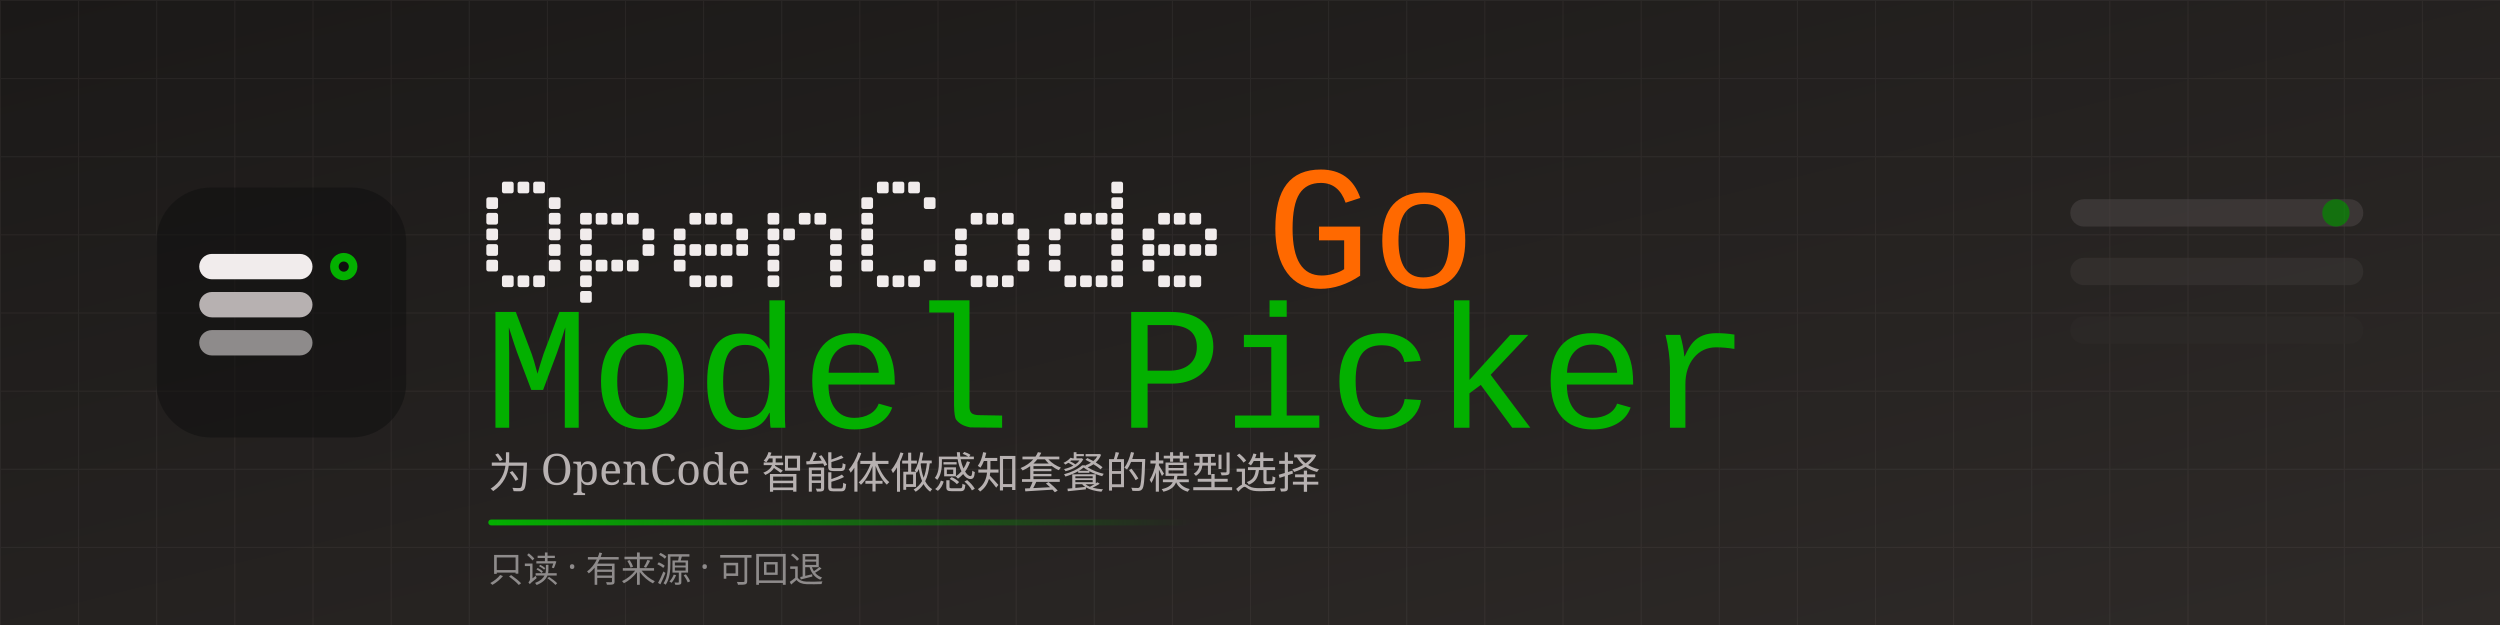
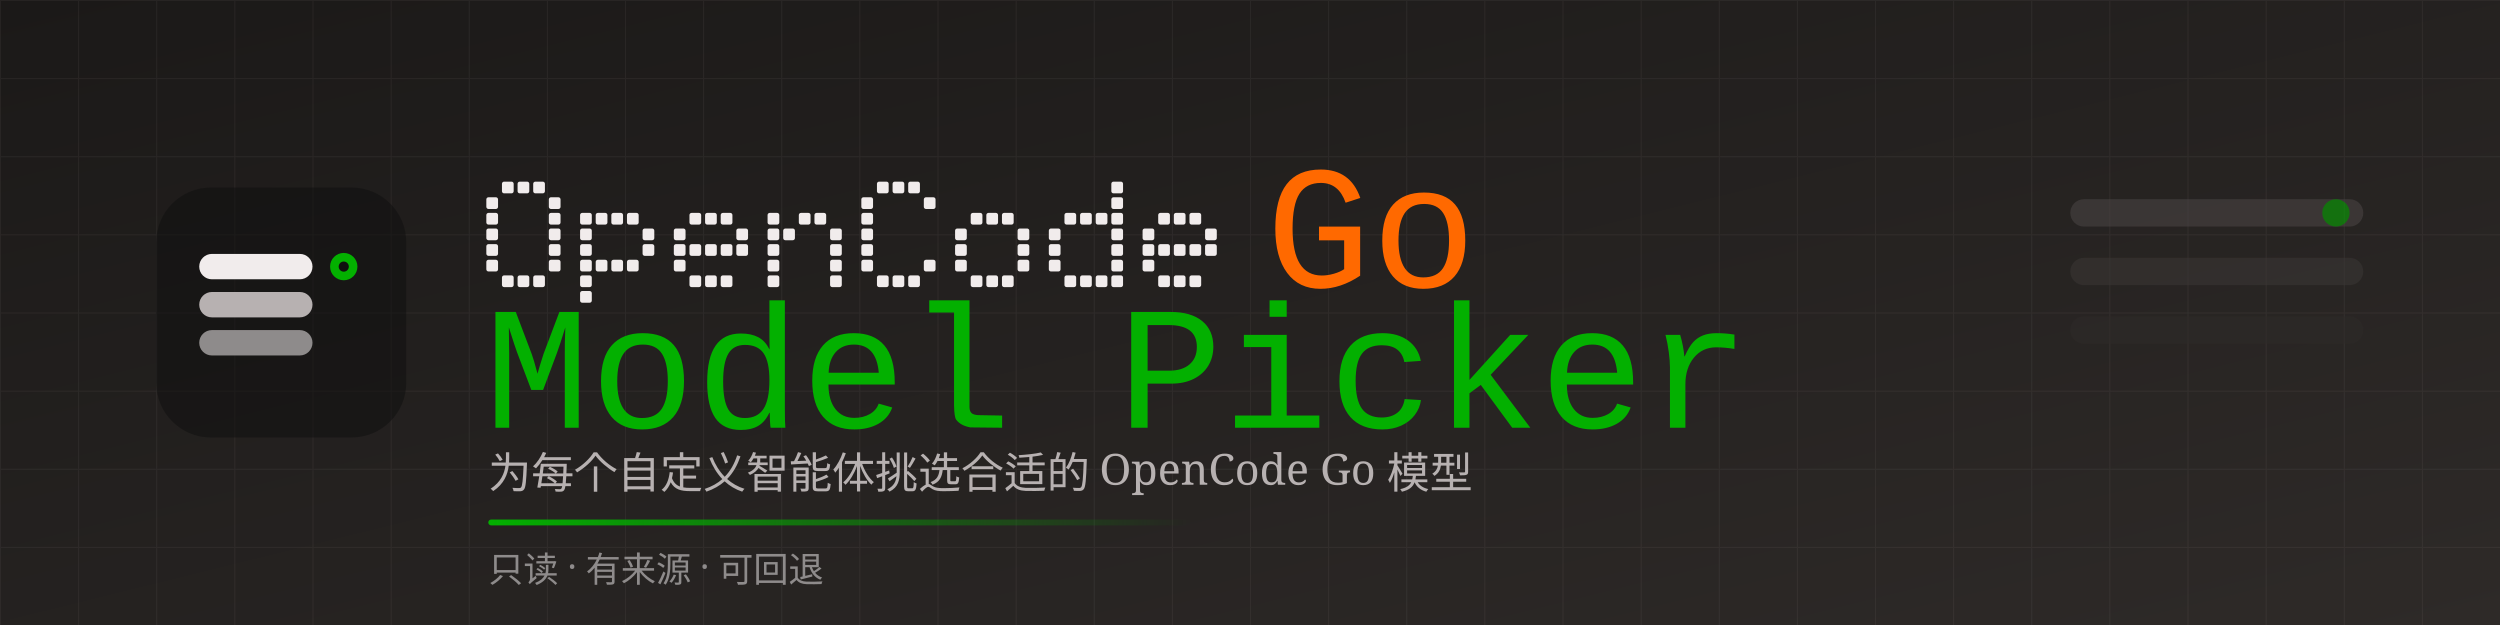
<svg xmlns="http://www.w3.org/2000/svg" width="1280" height="320" viewBox="0 0 1280 320" role="img" aria-label="OpenCode Go Model Picker banner">
  <defs>
    <linearGradient id="bg" x1="0" y1="0" x2="1" y2="1">
      <stop offset="0" stop-color="#1B1918" />
      <stop offset="1" stop-color="#2E2A28" />
    </linearGradient>
    <pattern id="grid" width="40" height="40" patternUnits="userSpaceOnUse">
      <path d="M40 0H0V40" fill="none" stroke="#F1ECEC" stroke-opacity="0.05" />
    </pattern>
    <linearGradient id="accent" x1="0" y1="0" x2="1" y2="0">
      <stop offset="0" stop-color="#03B000" />
      <stop offset="1" stop-color="#03B000" stop-opacity="0" />
    </linearGradient>
  </defs>
  <rect width="1280" height="320" fill="url(#bg)" />
  <rect width="1280" height="320" fill="url(#grid)" />
  <g transform="translate(80,96)">
    <rect x="0" y="0" width="128" height="128" rx="28" fill="#0F0E0E" fill-opacity="0.5" />
    <rect x="22" y="34" width="58" height="13" rx="6.5" fill="#F1ECEC" />
    <rect x="22" y="53.5" width="58" height="13" rx="6.5" fill="#B7B1B1" />
    <rect x="22" y="73" width="58" height="13" rx="6.5" fill="#8E8B8B" />
    <circle cx="96" cy="40.5" r="7" fill="#03B000" />
    <circle cx="96" cy="40.5" r="2.6" fill="#0F0E0E" />
  </g>
  <rect x="257" y="93" width="6" height="6" rx="1.1" fill="#F1ECEC" />
  <rect x="265" y="93" width="6" height="6" rx="1.1" fill="#F1ECEC" />
  <rect x="273" y="93" width="6" height="6" rx="1.1" fill="#F1ECEC" />
  <rect x="249" y="101" width="6" height="6" rx="1.1" fill="#F1ECEC" />
  <rect x="281" y="101" width="6" height="6" rx="1.1" fill="#F1ECEC" />
  <rect x="249" y="109" width="6" height="6" rx="1.1" fill="#F1ECEC" />
  <rect x="281" y="109" width="6" height="6" rx="1.1" fill="#F1ECEC" />
  <rect x="249" y="117" width="6" height="6" rx="1.1" fill="#F1ECEC" />
  <rect x="281" y="117" width="6" height="6" rx="1.1" fill="#F1ECEC" />
  <rect x="249" y="125" width="6" height="6" rx="1.1" fill="#F1ECEC" />
  <rect x="281" y="125" width="6" height="6" rx="1.1" fill="#F1ECEC" />
  <rect x="249" y="133" width="6" height="6" rx="1.1" fill="#F1ECEC" />
  <rect x="281" y="133" width="6" height="6" rx="1.1" fill="#F1ECEC" />
  <rect x="257" y="141" width="6" height="6" rx="1.1" fill="#F1ECEC" />
  <rect x="265" y="141" width="6" height="6" rx="1.1" fill="#F1ECEC" />
  <rect x="273" y="141" width="6" height="6" rx="1.1" fill="#F1ECEC" />
  <rect x="297" y="109" width="6" height="6" rx="1.1" fill="#F1ECEC" />
  <rect x="305" y="109" width="6" height="6" rx="1.1" fill="#F1ECEC" />
  <rect x="313" y="109" width="6" height="6" rx="1.1" fill="#F1ECEC" />
  <rect x="321" y="109" width="6" height="6" rx="1.1" fill="#F1ECEC" />
  <rect x="297" y="117" width="6" height="6" rx="1.1" fill="#F1ECEC" />
  <rect x="329" y="117" width="6" height="6" rx="1.1" fill="#F1ECEC" />
  <rect x="297" y="125" width="6" height="6" rx="1.1" fill="#F1ECEC" />
  <rect x="329" y="125" width="6" height="6" rx="1.1" fill="#F1ECEC" />
  <rect x="297" y="133" width="6" height="6" rx="1.1" fill="#F1ECEC" />
  <rect x="305" y="133" width="6" height="6" rx="1.1" fill="#F1ECEC" />
  <rect x="313" y="133" width="6" height="6" rx="1.1" fill="#F1ECEC" />
  <rect x="321" y="133" width="6" height="6" rx="1.1" fill="#F1ECEC" />
  <rect x="297" y="141" width="6" height="6" rx="1.1" fill="#F1ECEC" />
  <rect x="297" y="149" width="6" height="6" rx="1.1" fill="#F1ECEC" />
  <rect x="353" y="109" width="6" height="6" rx="1.1" fill="#F1ECEC" />
  <rect x="361" y="109" width="6" height="6" rx="1.1" fill="#F1ECEC" />
  <rect x="369" y="109" width="6" height="6" rx="1.1" fill="#F1ECEC" />
  <rect x="345" y="117" width="6" height="6" rx="1.1" fill="#F1ECEC" />
  <rect x="377" y="117" width="6" height="6" rx="1.1" fill="#F1ECEC" />
  <rect x="345" y="125" width="6" height="6" rx="1.1" fill="#F1ECEC" />
  <rect x="353" y="125" width="6" height="6" rx="1.1" fill="#F1ECEC" />
  <rect x="361" y="125" width="6" height="6" rx="1.1" fill="#F1ECEC" />
  <rect x="369" y="125" width="6" height="6" rx="1.1" fill="#F1ECEC" />
  <rect x="377" y="125" width="6" height="6" rx="1.1" fill="#F1ECEC" />
  <rect x="345" y="133" width="6" height="6" rx="1.1" fill="#F1ECEC" />
  <rect x="353" y="141" width="6" height="6" rx="1.1" fill="#F1ECEC" />
  <rect x="361" y="141" width="6" height="6" rx="1.1" fill="#F1ECEC" />
  <rect x="369" y="141" width="6" height="6" rx="1.1" fill="#F1ECEC" />
  <rect x="393" y="109" width="6" height="6" rx="1.1" fill="#F1ECEC" />
  <rect x="409" y="109" width="6" height="6" rx="1.1" fill="#F1ECEC" />
  <rect x="417" y="109" width="6" height="6" rx="1.1" fill="#F1ECEC" />
  <rect x="393" y="117" width="6" height="6" rx="1.1" fill="#F1ECEC" />
  <rect x="401" y="117" width="6" height="6" rx="1.1" fill="#F1ECEC" />
  <rect x="425" y="117" width="6" height="6" rx="1.1" fill="#F1ECEC" />
  <rect x="393" y="125" width="6" height="6" rx="1.1" fill="#F1ECEC" />
  <rect x="425" y="125" width="6" height="6" rx="1.1" fill="#F1ECEC" />
  <rect x="393" y="133" width="6" height="6" rx="1.1" fill="#F1ECEC" />
  <rect x="425" y="133" width="6" height="6" rx="1.1" fill="#F1ECEC" />
  <rect x="393" y="141" width="6" height="6" rx="1.1" fill="#F1ECEC" />
  <rect x="425" y="141" width="6" height="6" rx="1.1" fill="#F1ECEC" />
  <rect x="449" y="93" width="6" height="6" rx="1.1" fill="#F1ECEC" />
  <rect x="457" y="93" width="6" height="6" rx="1.1" fill="#F1ECEC" />
  <rect x="465" y="93" width="6" height="6" rx="1.1" fill="#F1ECEC" />
  <rect x="441" y="101" width="6" height="6" rx="1.1" fill="#F1ECEC" />
  <rect x="473" y="101" width="6" height="6" rx="1.1" fill="#F1ECEC" />
  <rect x="441" y="109" width="6" height="6" rx="1.1" fill="#F1ECEC" />
  <rect x="441" y="117" width="6" height="6" rx="1.1" fill="#F1ECEC" />
  <rect x="441" y="125" width="6" height="6" rx="1.1" fill="#F1ECEC" />
  <rect x="441" y="133" width="6" height="6" rx="1.1" fill="#F1ECEC" />
  <rect x="473" y="133" width="6" height="6" rx="1.1" fill="#F1ECEC" />
  <rect x="449" y="141" width="6" height="6" rx="1.1" fill="#F1ECEC" />
  <rect x="457" y="141" width="6" height="6" rx="1.1" fill="#F1ECEC" />
  <rect x="465" y="141" width="6" height="6" rx="1.1" fill="#F1ECEC" />
  <rect x="497" y="109" width="6" height="6" rx="1.1" fill="#F1ECEC" />
  <rect x="505" y="109" width="6" height="6" rx="1.1" fill="#F1ECEC" />
  <rect x="513" y="109" width="6" height="6" rx="1.1" fill="#F1ECEC" />
  <rect x="489" y="117" width="6" height="6" rx="1.1" fill="#F1ECEC" />
  <rect x="521" y="117" width="6" height="6" rx="1.1" fill="#F1ECEC" />
  <rect x="489" y="125" width="6" height="6" rx="1.1" fill="#F1ECEC" />
  <rect x="521" y="125" width="6" height="6" rx="1.1" fill="#F1ECEC" />
  <rect x="489" y="133" width="6" height="6" rx="1.1" fill="#F1ECEC" />
  <rect x="521" y="133" width="6" height="6" rx="1.1" fill="#F1ECEC" />
  <rect x="497" y="141" width="6" height="6" rx="1.1" fill="#F1ECEC" />
  <rect x="505" y="141" width="6" height="6" rx="1.1" fill="#F1ECEC" />
  <rect x="513" y="141" width="6" height="6" rx="1.1" fill="#F1ECEC" />
  <rect x="569" y="93" width="6" height="6" rx="1.1" fill="#F1ECEC" />
  <rect x="569" y="101" width="6" height="6" rx="1.1" fill="#F1ECEC" />
  <rect x="545" y="109" width="6" height="6" rx="1.1" fill="#F1ECEC" />
  <rect x="553" y="109" width="6" height="6" rx="1.1" fill="#F1ECEC" />
  <rect x="561" y="109" width="6" height="6" rx="1.1" fill="#F1ECEC" />
  <rect x="569" y="109" width="6" height="6" rx="1.1" fill="#F1ECEC" />
  <rect x="537" y="117" width="6" height="6" rx="1.1" fill="#F1ECEC" />
  <rect x="569" y="117" width="6" height="6" rx="1.1" fill="#F1ECEC" />
  <rect x="537" y="125" width="6" height="6" rx="1.1" fill="#F1ECEC" />
  <rect x="569" y="125" width="6" height="6" rx="1.1" fill="#F1ECEC" />
  <rect x="537" y="133" width="6" height="6" rx="1.1" fill="#F1ECEC" />
  <rect x="569" y="133" width="6" height="6" rx="1.1" fill="#F1ECEC" />
  <rect x="545" y="141" width="6" height="6" rx="1.1" fill="#F1ECEC" />
  <rect x="553" y="141" width="6" height="6" rx="1.1" fill="#F1ECEC" />
  <rect x="561" y="141" width="6" height="6" rx="1.1" fill="#F1ECEC" />
  <rect x="569" y="141" width="6" height="6" rx="1.1" fill="#F1ECEC" />
  <rect x="593" y="109" width="6" height="6" rx="1.1" fill="#F1ECEC" />
  <rect x="601" y="109" width="6" height="6" rx="1.1" fill="#F1ECEC" />
  <rect x="609" y="109" width="6" height="6" rx="1.1" fill="#F1ECEC" />
  <rect x="585" y="117" width="6" height="6" rx="1.1" fill="#F1ECEC" />
  <rect x="617" y="117" width="6" height="6" rx="1.1" fill="#F1ECEC" />
  <rect x="585" y="125" width="6" height="6" rx="1.1" fill="#F1ECEC" />
  <rect x="593" y="125" width="6" height="6" rx="1.1" fill="#F1ECEC" />
  <rect x="601" y="125" width="6" height="6" rx="1.1" fill="#F1ECEC" />
  <rect x="609" y="125" width="6" height="6" rx="1.1" fill="#F1ECEC" />
  <rect x="617" y="125" width="6" height="6" rx="1.1" fill="#F1ECEC" />
  <rect x="585" y="133" width="6" height="6" rx="1.1" fill="#F1ECEC" />
  <rect x="593" y="141" width="6" height="6" rx="1.1" fill="#F1ECEC" />
  <rect x="601" y="141" width="6" height="6" rx="1.1" fill="#F1ECEC" />
  <rect x="609" y="141" width="6" height="6" rx="1.1" fill="#F1ECEC" />
  <text x="648" y="147" font-family="'Courier New', Courier, 'Nimbus Mono PS', 'Liberation Mono', monospace" font-size="90" fill="#FF6900">Go</text>
  <text x="248" y="219" font-family="'Courier New', Courier, 'Nimbus Mono PS', 'Liberation Mono', monospace" font-size="90" fill="#03B000">Model Picker</text>
-   <text x="250" y="250" font-family="'FangSong', 'STFangsong', 'FangSong_GB2312', KaiTi, SimSun, 'Songti SC', serif" font-size="22" fill="#B7B1B1">为 OpenCode 智能体做感知套餐的模型选择</text>
+   <text x="250" y="250" font-family="'FangSong', 'STFangsong', 'FangSong_GB2312', KaiTi, SimSun, 'Songti SC', serif" font-size="22" fill="#B7B1B1">为每个自定义智能体挑选合适的 OpenCode Go 模型</text>
  <rect x="250" y="266" width="360" height="3" rx="1.5" fill="url(#accent)" />
  <text x="250" y="298" font-family="'FangSong', 'STFangsong', 'FangSong_GB2312', KaiTi, SimSun, 'Songti SC', serif" font-size="18" fill="#8E8B8B">只读 · 有来源 · 可回退</text>
  <g opacity="0.55">
    <rect x="1060" y="102" width="150" height="14" rx="7" fill="#4B4646" />
    <rect x="1060" y="132" width="150" height="14" rx="7" fill="#3A3634" />
    <rect x="1060" y="162" width="150" height="14" rx="7" fill="#2E2A28" />
    <circle cx="1196" cy="109" r="7" fill="#03B000" />
  </g>
</svg>
